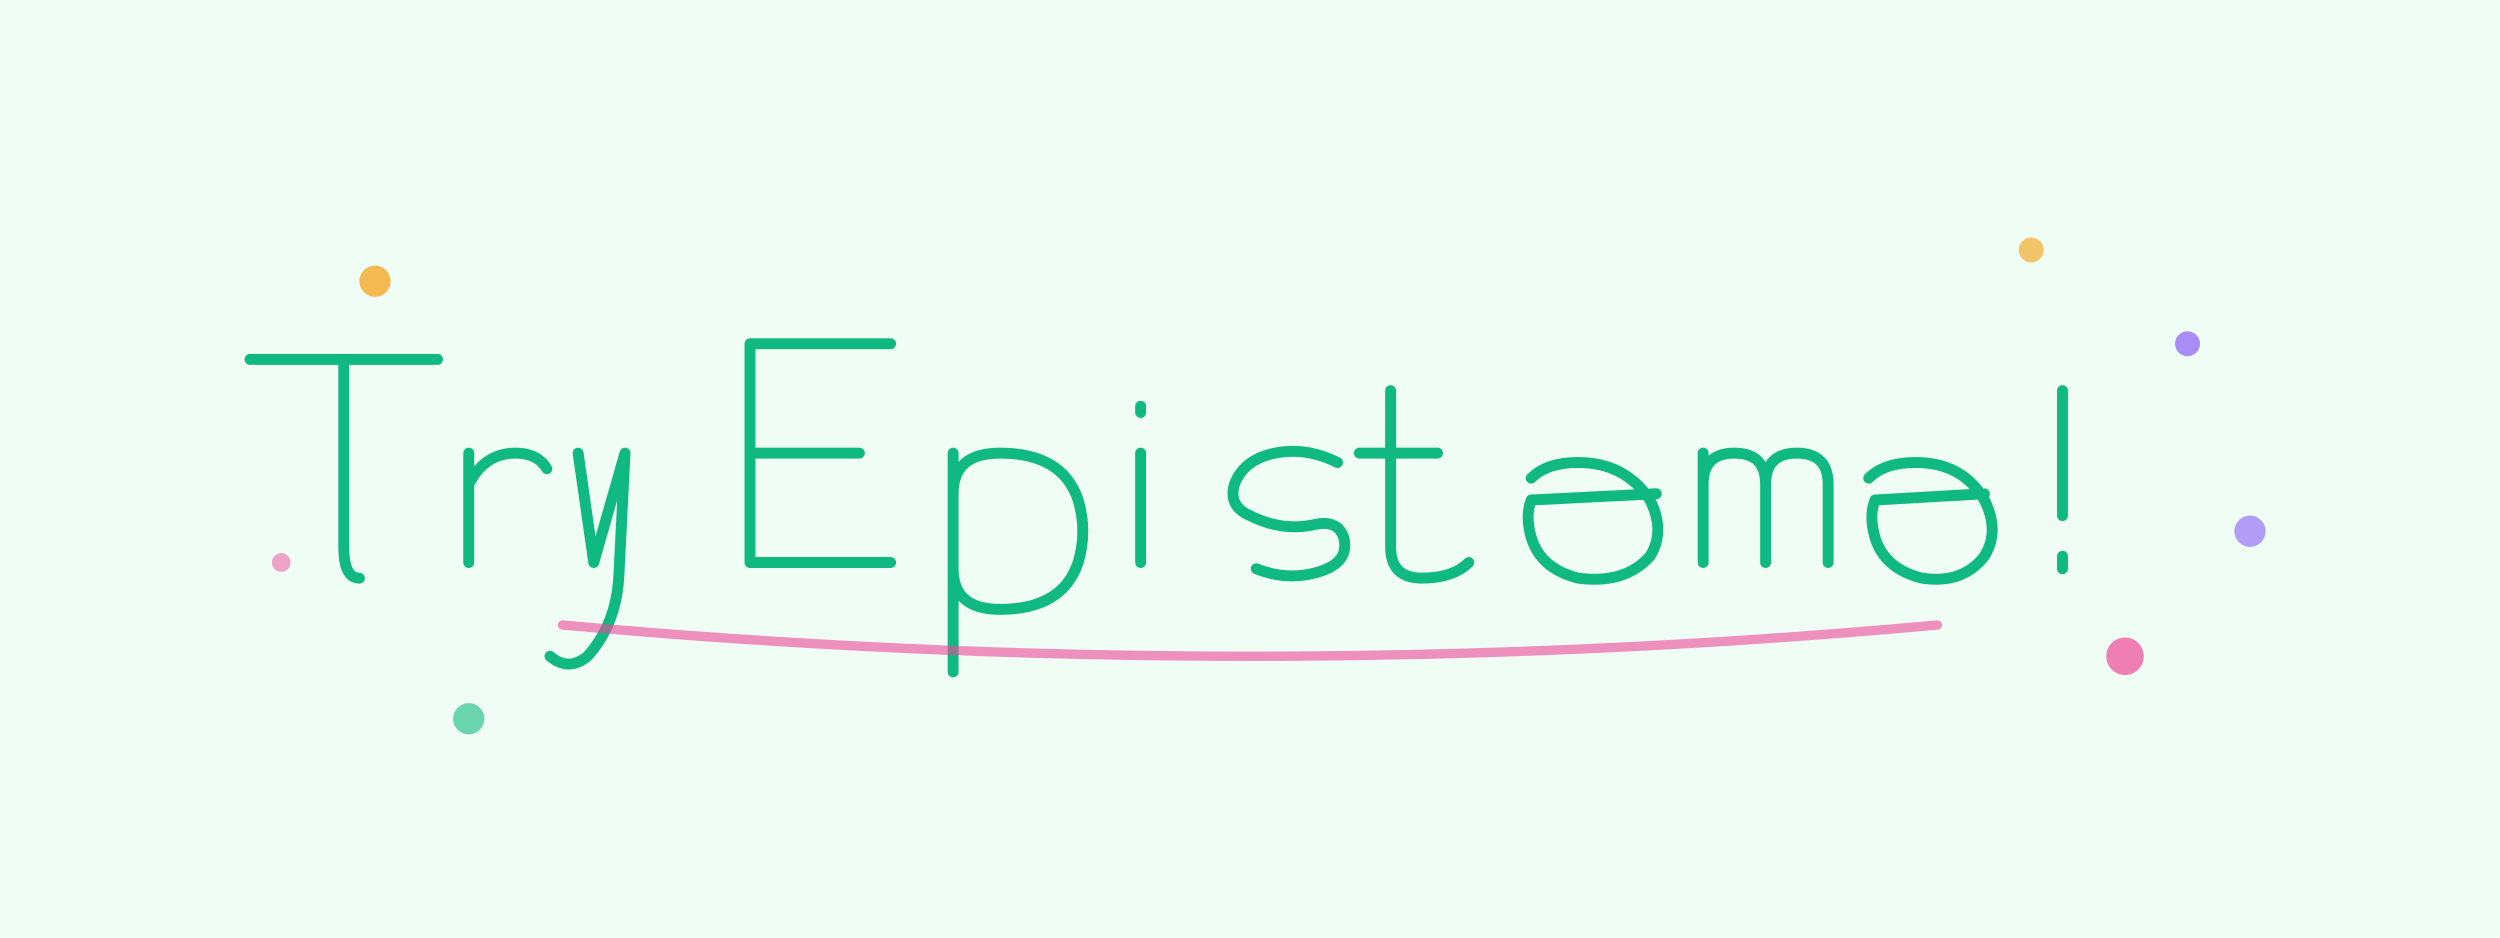
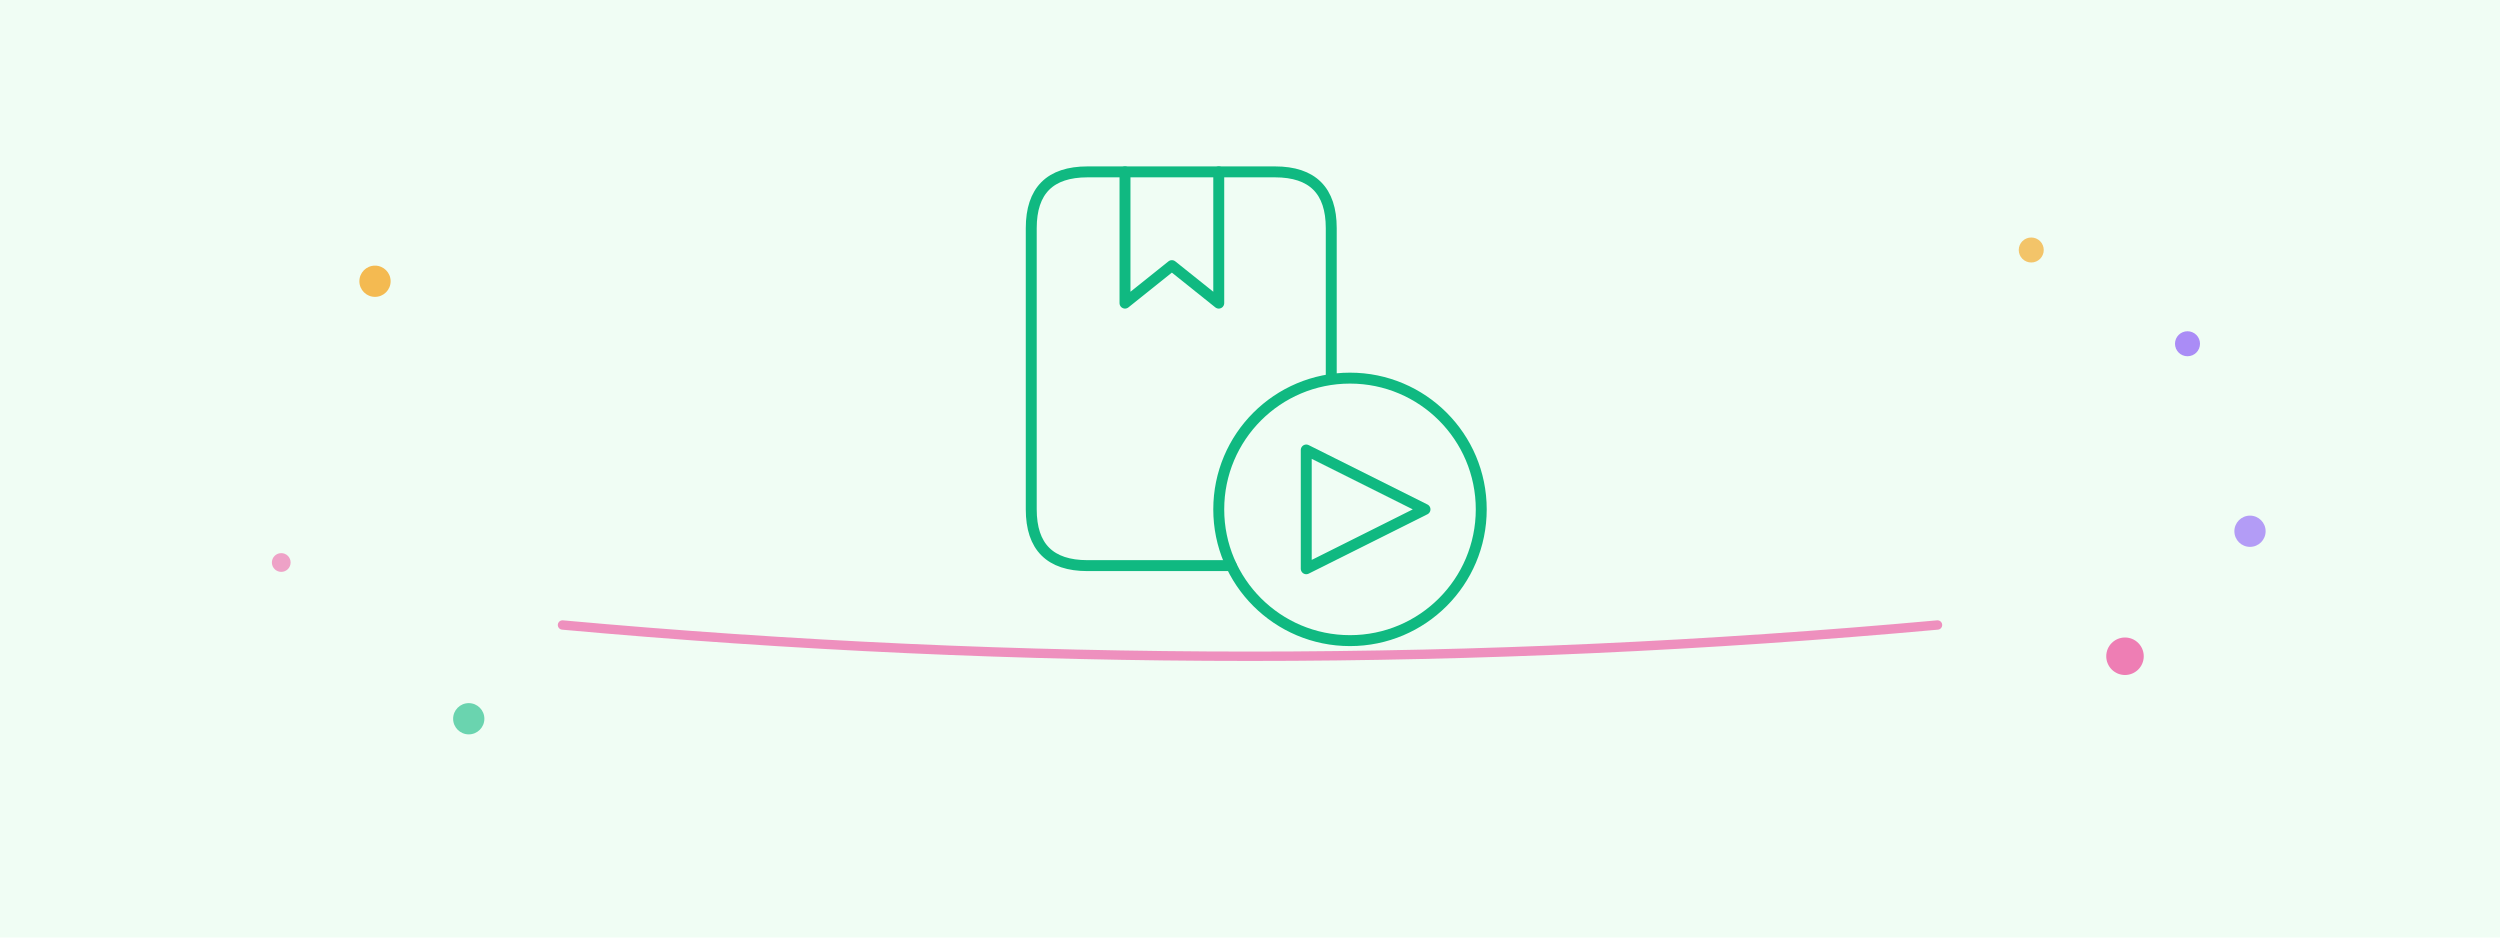
<svg xmlns="http://www.w3.org/2000/svg" viewBox="0 0 800 300">
  <defs>
    <linearGradient id="underlineGradient" x1="0%" y1="0%" x2="100%" y2="0%">
      <stop offset="0%" style="stop-color:#F59E0B;stop-opacity:1" />
      <stop offset="50%" style="stop-color:#EC4899;stop-opacity:1" />
      <stop offset="100%" style="stop-color:#8B5CF6;stop-opacity:1" />
    </linearGradient>
  </defs>
  <rect width="800" height="300" fill="#f0fdf4" />
  <circle cx="120" cy="90" r="5" fill="#F59E0B" opacity="0.7" />
  <circle cx="680" cy="210" r="6" fill="#EC4899" opacity="0.7" />
  <circle cx="700" cy="110" r="4" fill="#8B5CF6" opacity="0.7" />
  <circle cx="150" cy="230" r="5" fill="#10B981" opacity="0.6" />
  <circle cx="650" cy="80" r="4" fill="#F59E0B" opacity="0.6" />
  <circle cx="90" cy="180" r="3" fill="#EC4899" opacity="0.5" />
  <circle cx="720" cy="170" r="5" fill="#8B5CF6" opacity="0.6" />
  <g stroke="#10B981" stroke-width="3.5" fill="none" stroke-linecap="round" stroke-linejoin="round">
-     <path d="M 80 115 L 140 115 M 110 115 L 110 175 Q 110 185 115 185" />
-     <path d="M 150 145 L 150 180 M 150 155 Q 155 145 165 145 Q 172 145 175 150" />
-     <path d="M 185 145 L 190 180 L 200 145 L 198 185 Q 197 200 188 210 Q 182 215 176 210" />
-     <path d="M 240 110 L 240 180 M 240 110 L 285 110 M 240 145 L 275 145 M 240 180 L 285 180" />
-     <path d="M 305 145 L 305 215 M 305 158 Q 305 145 320 145 Q 340 145 345 160 Q 348 170 345 180 Q 340 195 320 195 Q 305 195 305 182" />
-     <path d="M 365 145 L 365 180 M 365 130 L 365 132" />
-     <path d="M 428 148 Q 418 143 408 145 Q 398 147 395 155 Q 393 162 400 165 Q 410 170 420 168 Q 428 166 430 172 Q 432 180 422 183 Q 412 186 402 182" />
-     <path d="M 445 125 L 445 175 Q 445 185 455 185 Q 465 185 470 180 M 435 145 L 460 145" />
-     <path d="M 530 158 L 490 160 Q 488 165 490 172 Q 493 182 505 185 Q 520 187 528 178 Q 533 170 528 160 Q 520 148 505 148 Q 495 148 490 153" />
-     <path d="M 545 145 L 545 180 M 545 155 Q 545 145 555 145 Q 565 145 565 155 L 565 180 M 565 155 Q 565 145 575 145 Q 585 145 585 155 L 585 180" />
-     <path d="M 635 158 L 600 160 Q 598 165 600 172 Q 603 182 615 185 Q 628 187 635 178 Q 640 170 635 160 Q 628 148 613 148 Q 603 148 598 153" />
-     <path d="M 660 125 L 660 165 M 660 178 L 660 182" />
+     <path d="M 426 121 L 426 73 Q 426 55 408 55 L 348 55 Q 330 55 330 73 L 330 163 Q 330 181 348 181 L 394 181" />
+     <path d="M 360 55 L 360 97 L 375 85 L 390 97 L 390 55" />
+     <path d="M 390 163 A 42 42 0 1 1 474 163 A 42 42 0 1 1 390 163" />
+     <path d="M 418 144 L 456 163 L 418 182 Z" />
  </g>
  <path d="M 180 200 Q 400 220 620 200" stroke="#EC4899" stroke-width="3" fill="none" opacity="0.6" stroke-linecap="round" />
</svg>
